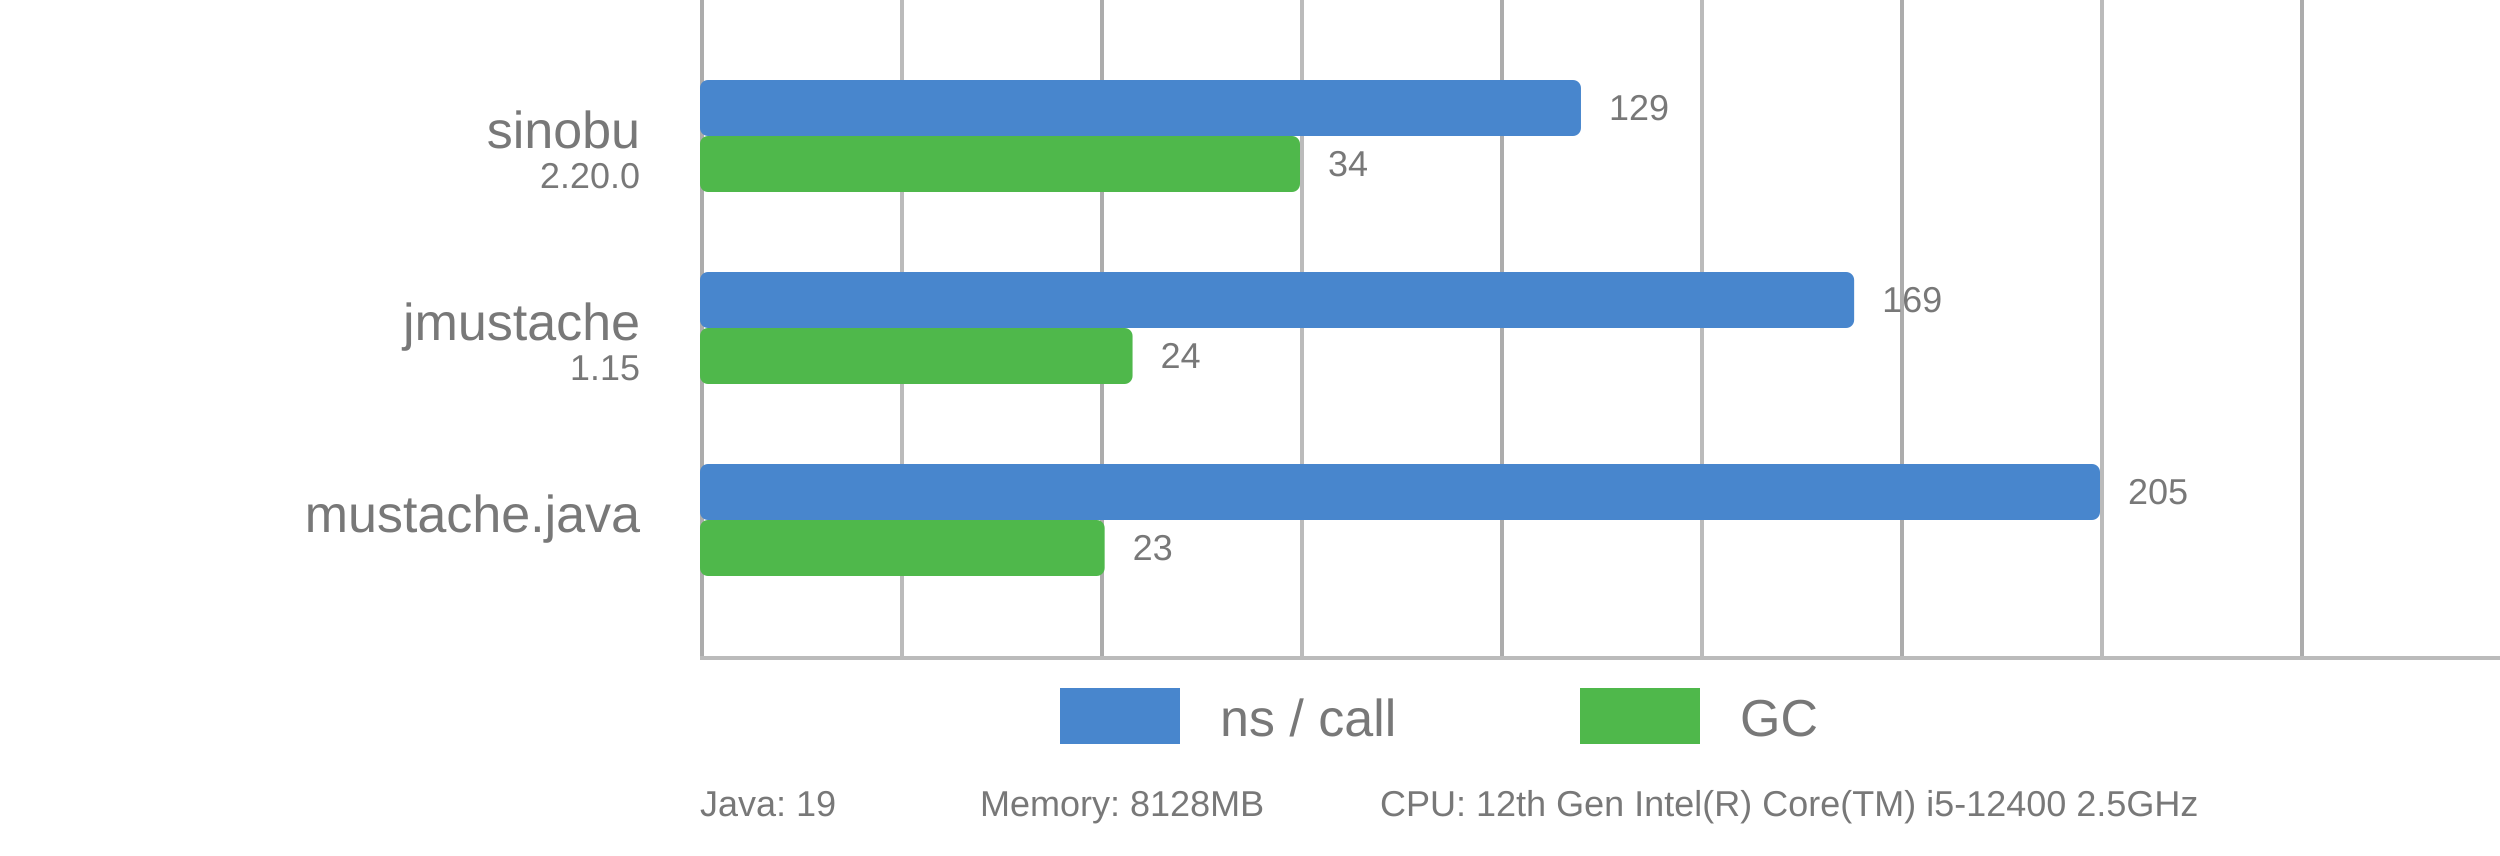
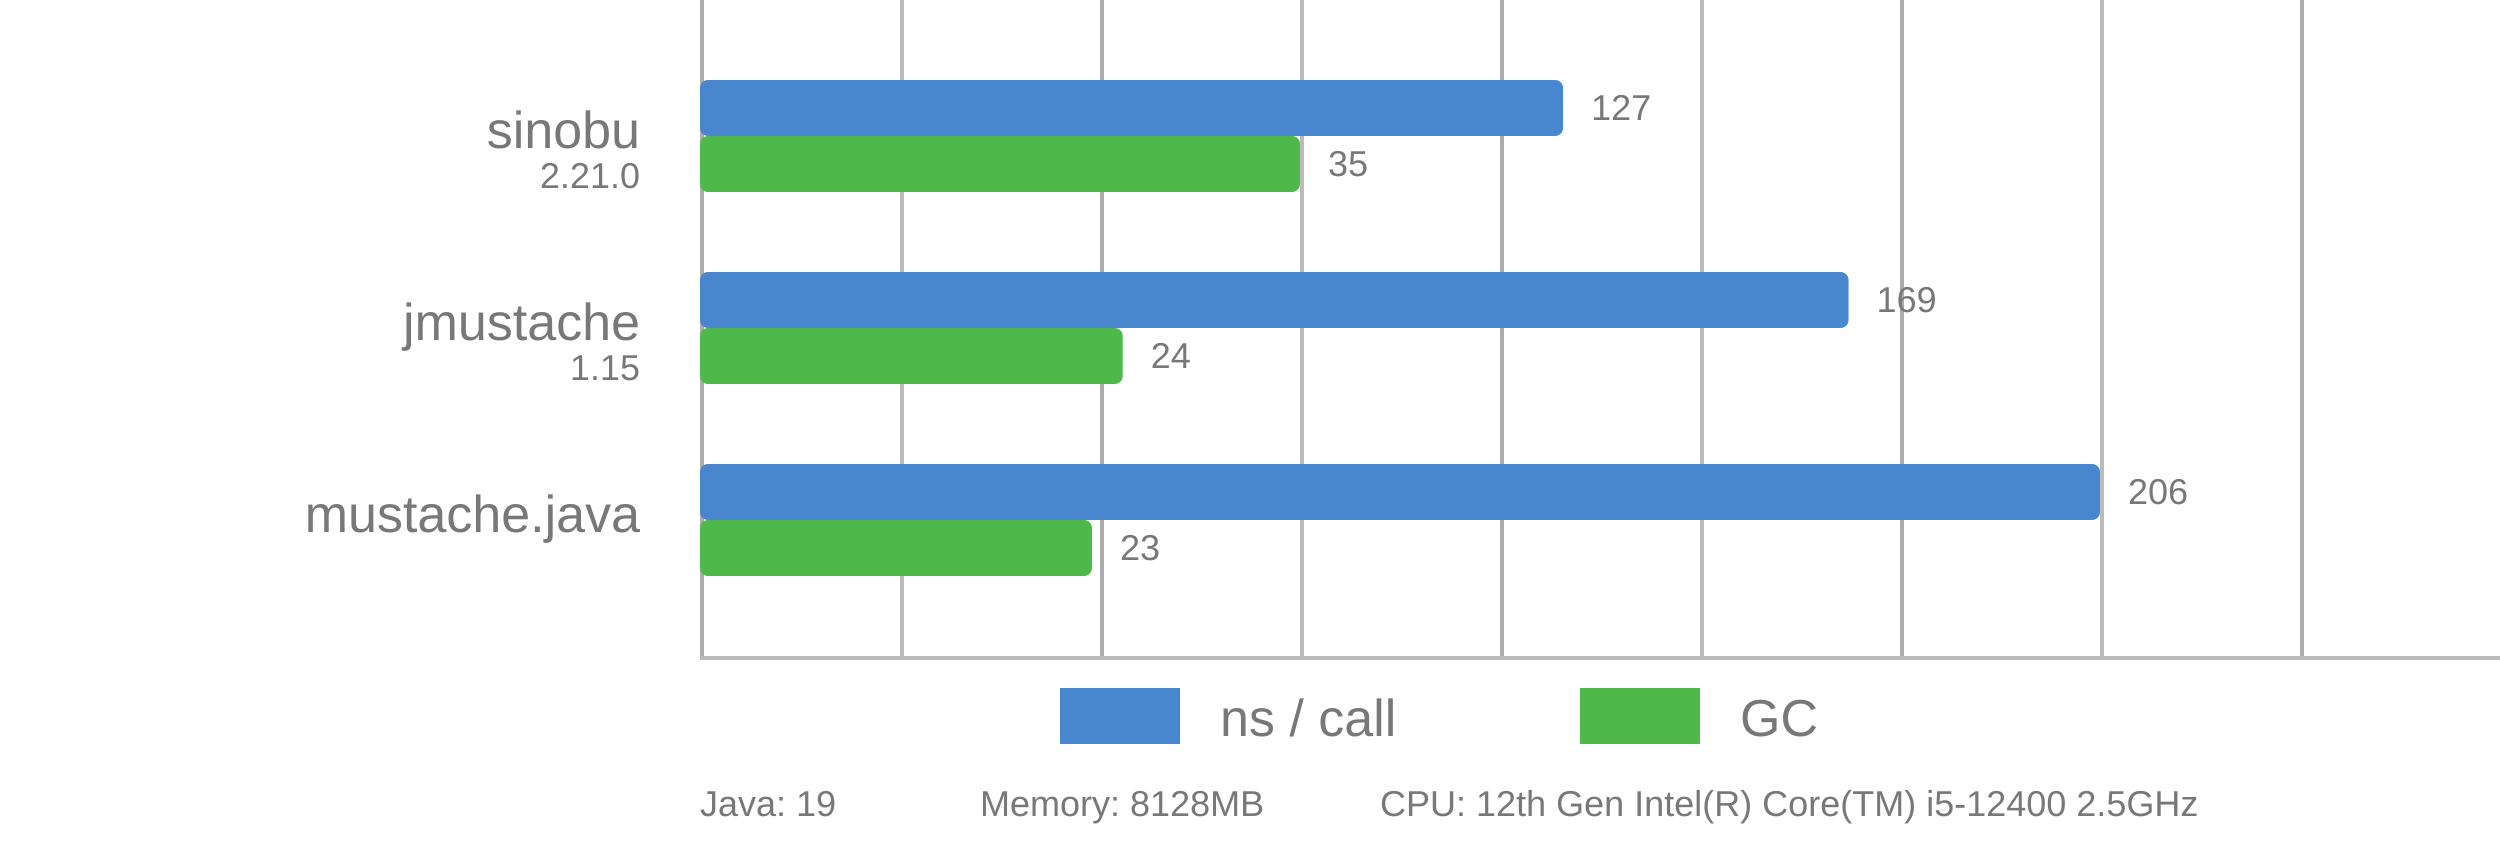
<svg xmlns="http://www.w3.org/2000/svg" viewBox="0 0 625 214">
  <style>
      text {
          font-family: Arial;
          font-size: 13px;
          fill: #787878;
      }

      .desc {
          font-size: 9px;
      }

      .vline {
          fill: #acacac;
          stroke: none;
          stroke-width: 0;
      }

      .subline {
          fill: #bbb;
          stroke: none;
          stroke-width: 0;
      }

      .call {
          fill: #4886CD;
          stroke-linejoin: round;
          height: 14px;
      }

      .gc {
          fill: #4FB84B;
          stroke-linejoin: round;
          height: 14px;
      }
  </style>
  <g>
    <rect x="175" y="0" width="1" height="164" class="vline" />
    <rect x="275" y="0" width="1" height="164" class="vline" />
    <rect x="375" y="0" width="1" height="164" class="vline" />
    <rect x="475" y="0" width="1" height="164" class="vline" />
    <rect x="575" y="0" width="1" height="164" class="vline" />
    <rect x="225" y="0" width="1" height="164" class="subline" />
    <rect x="325" y="0" width="1" height="164" class="subline" />
    <rect x="425" y="0" width="1" height="164" class="subline" />
    <rect x="525" y="0" width="1" height="164" class="subline" />
    <rect x="175" y="164" width="450" height="1" class="subline" />
    <rect x="265" y="172" width="30" class="call" />
    <text x="305" y="184">ns / call</text>
    <rect x="395" y="172" width="30" class="gc" />
    <text x="435" y="184">GC</text>
  </g>
-   <rect x="175" y="20" width="220.244" rx="2" ry="2" class="call" />
+   <rect x="175" y="20" width="215.777" rx="2" ry="2" class="call" />
  <rect x="175" y="34" width="150" rx="2" ry="2" class="gc" />
  <text x="160" y="37" text-anchor="end">sinobu</text>
-   <text x="160" y="47" text-anchor="end" class="desc">2.20.0</text>
-   <text x="402.244" y="30" class="desc">129</text>
-   <text x="332" y="44" class="desc">34</text>
-   <rect x="175" y="68" width="288.537" rx="2" ry="2" class="call" />
-   <rect x="175" y="82" width="108.14" rx="2" ry="2" class="gc" />
+   <text x="160" y="47" text-anchor="end" class="desc">2.21.0</text>
+   <text x="397.777" y="30" class="desc">127</text>
+   <text x="332" y="44" class="desc">35</text>
+   <rect x="175" y="68" width="287.136" rx="2" ry="2" class="call" />
+   <rect x="175" y="82" width="105.682" rx="2" ry="2" class="gc" />
  <text x="160" y="85" text-anchor="end">jmustache</text>
  <text x="160" y="95" text-anchor="end" class="desc">1.15</text>
-   <text x="470.537" y="78" class="desc">169</text>
-   <text x="290.14" y="92" class="desc">24</text>
+   <text x="469.136" y="78" class="desc">169</text>
+   <text x="287.682" y="92" class="desc">24</text>
  <rect x="175" y="116" width="350" rx="2" ry="2" class="call" />
-   <rect x="175" y="130" width="101.163" rx="2" ry="2" class="gc" />
+   <rect x="175" y="130" width="98.011" rx="2" ry="2" class="gc" />
  <text x="160" y="133" text-anchor="end">mustache.java</text>
  <text x="160" y="143" text-anchor="end" class="desc" />
-   <text x="532" y="126" class="desc">205</text>
-   <text x="283.163" y="140" class="desc">23</text>
+   <text x="532" y="126" class="desc">206</text>
+   <text x="280.011" y="140" class="desc">23</text>
  <text x="175" y="204" class="desc">Java: 19</text>
  <text x="245" y="204" class="desc">Memory: 8128MB</text>
  <text x="345" y="204" class="desc">CPU: 12th Gen Intel(R) Core(TM) i5-12400 2.5GHz</text>
</svg>
